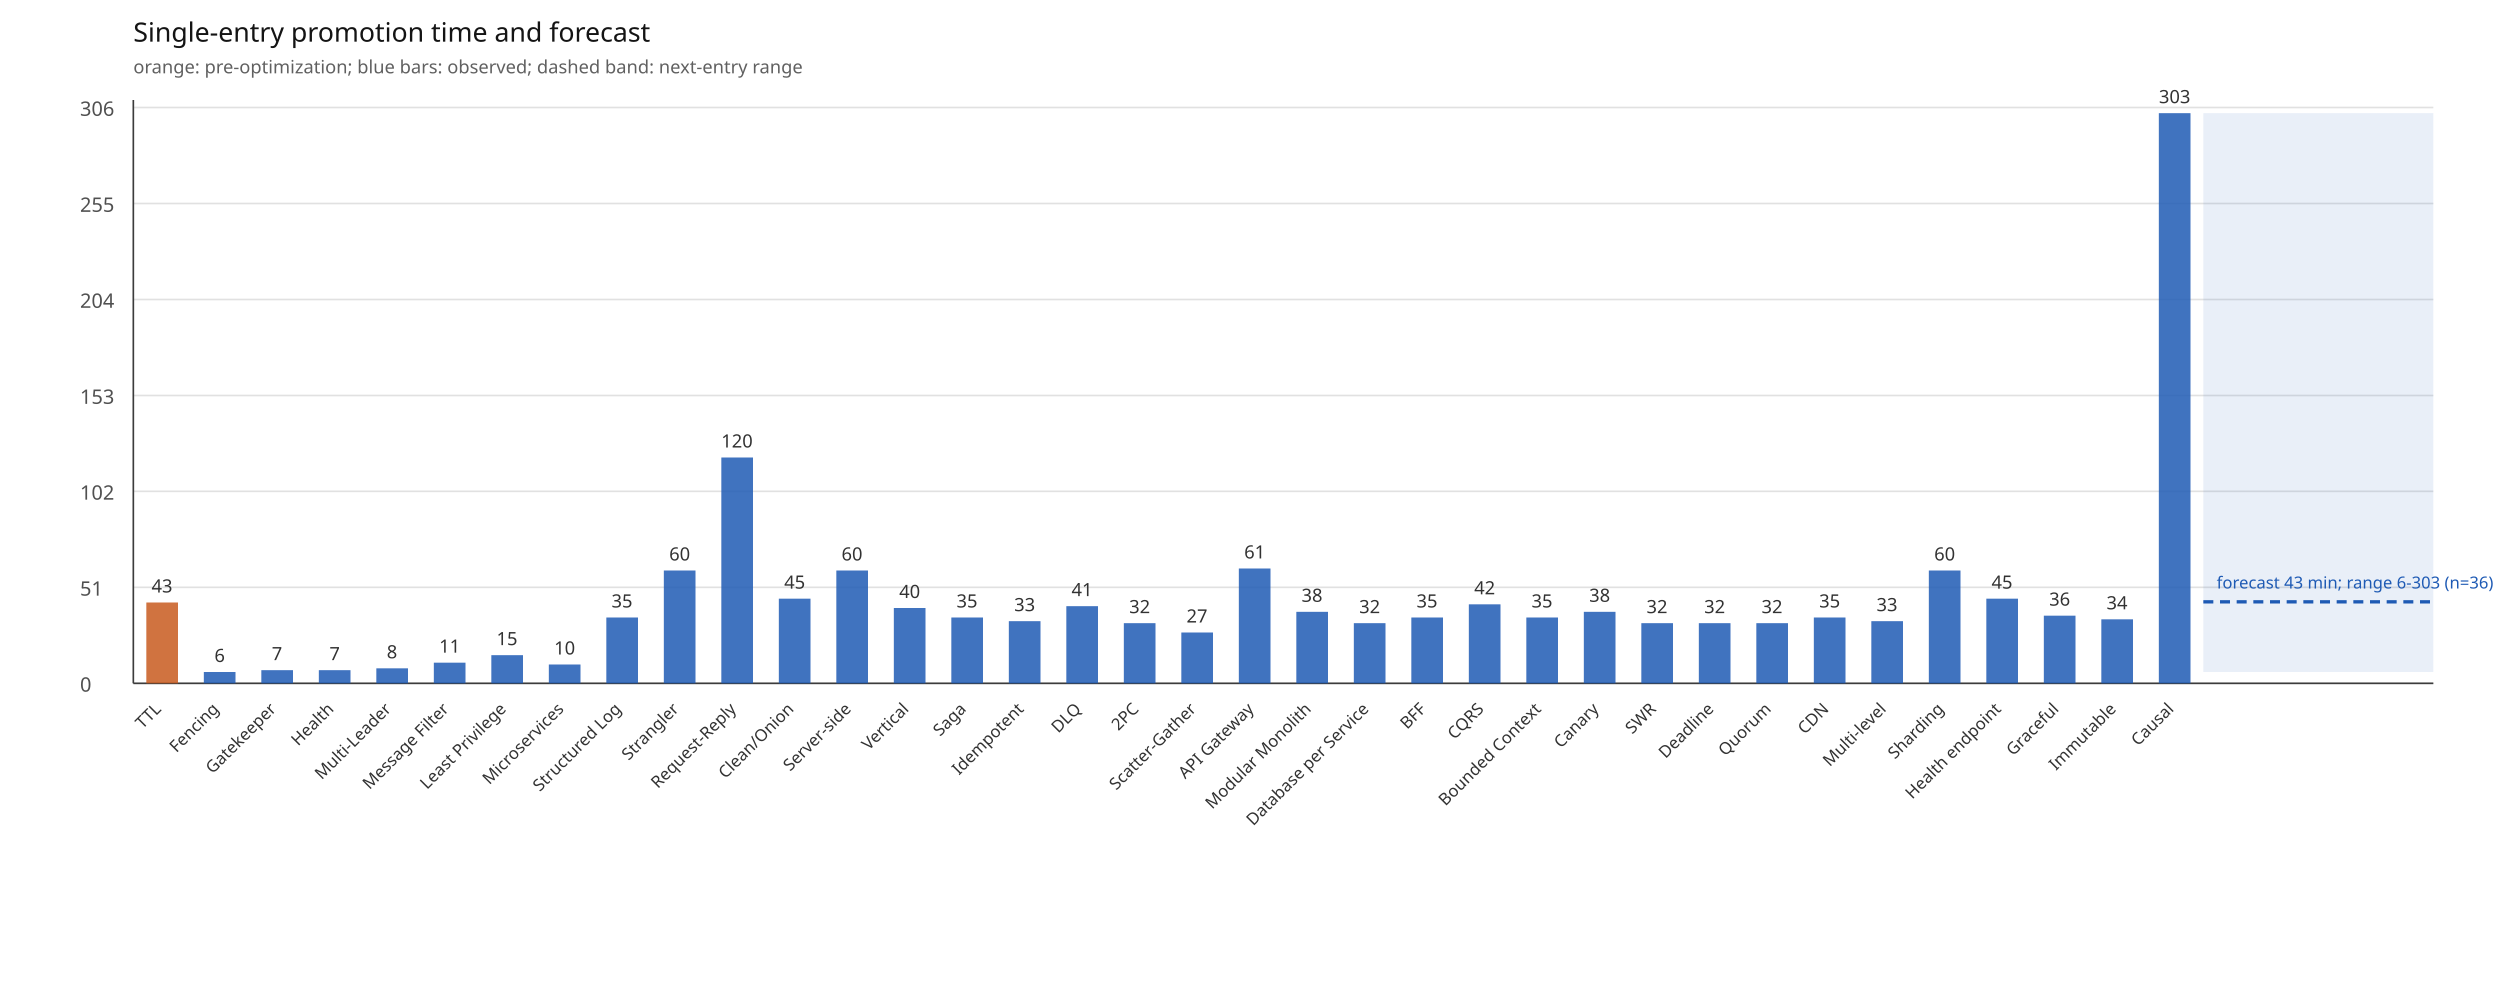
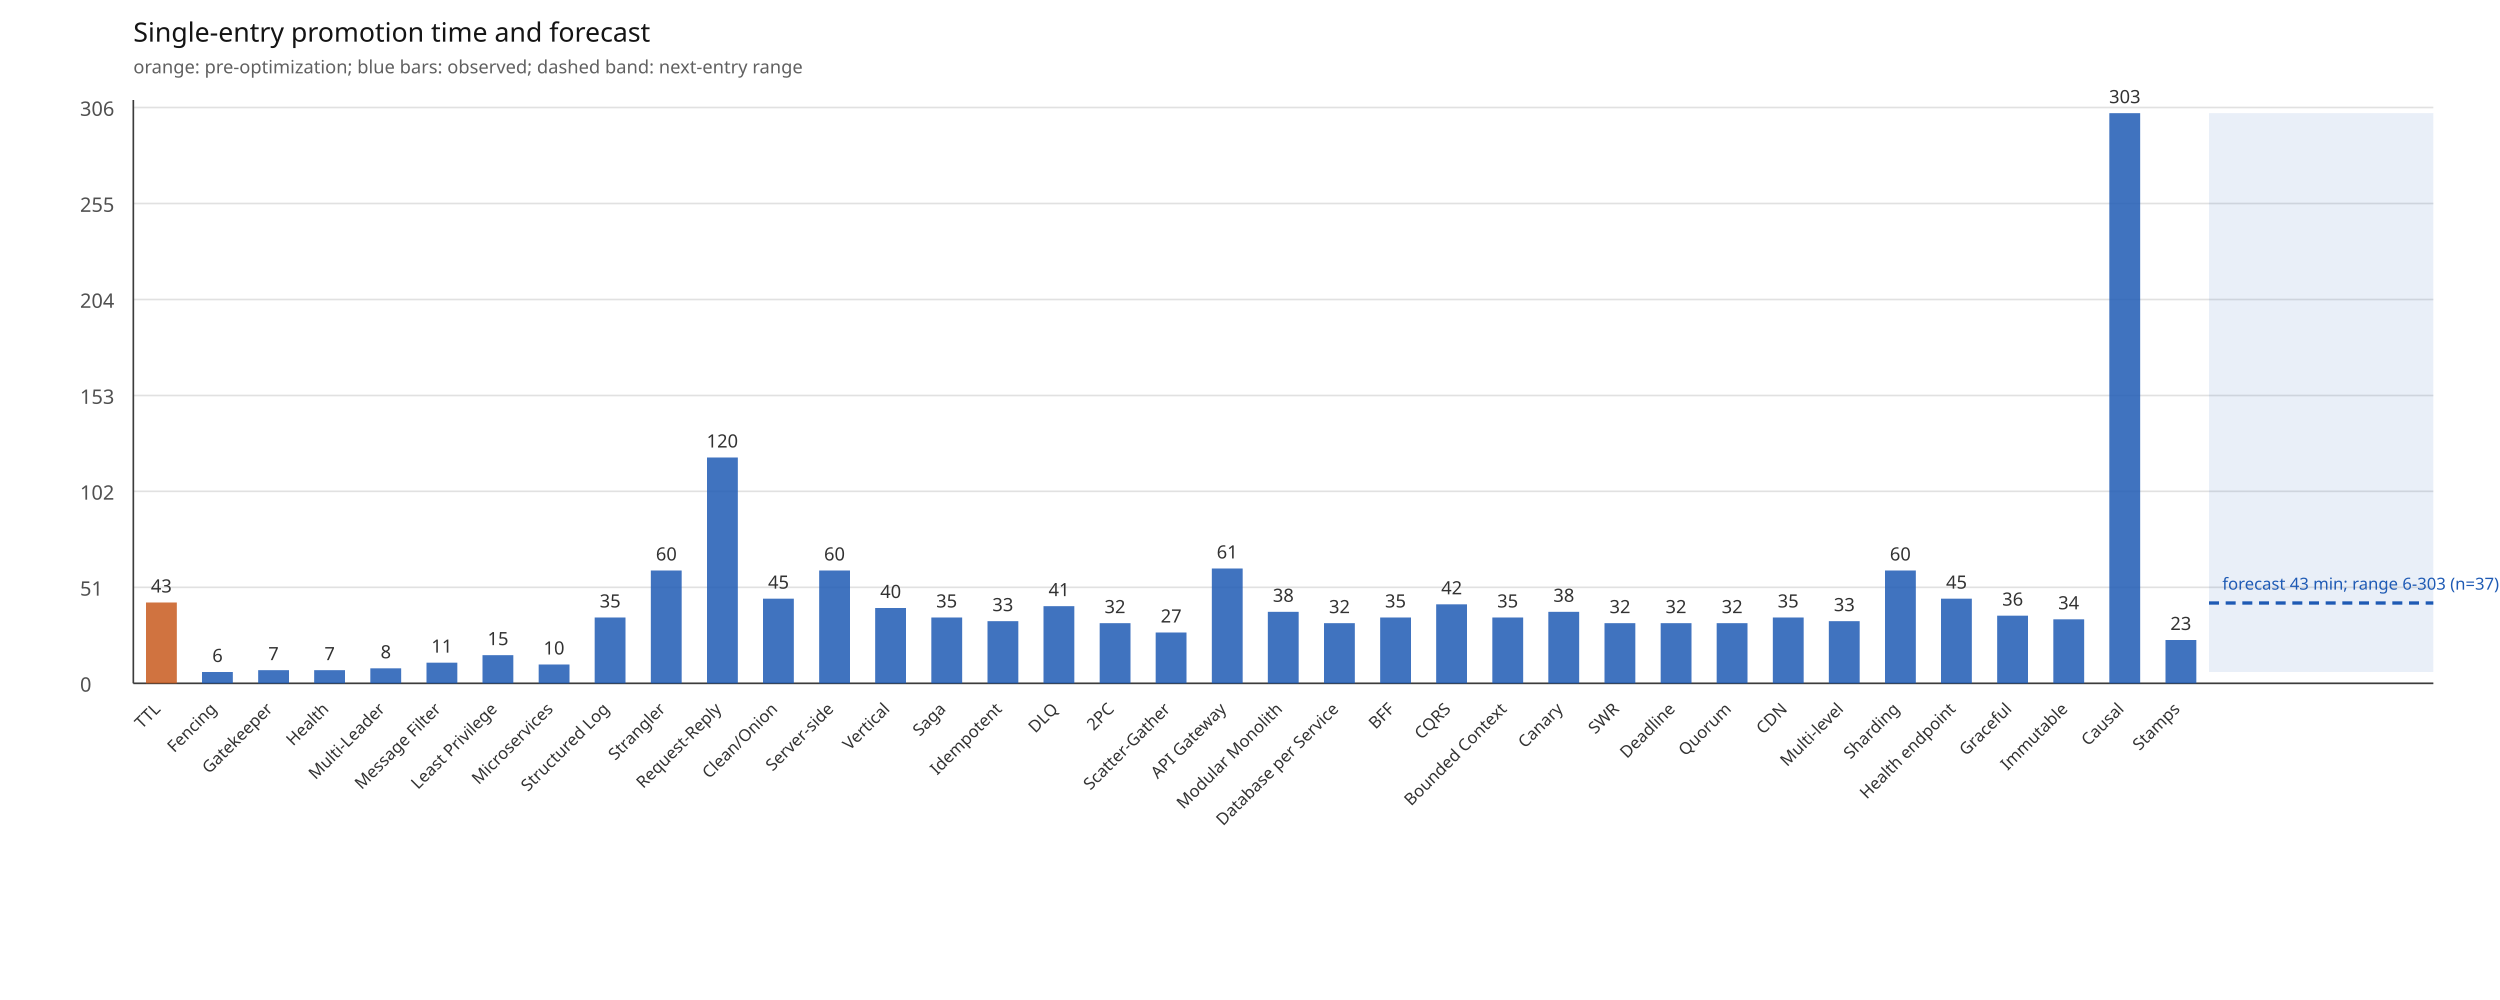
<svg xmlns="http://www.w3.org/2000/svg" width="1500" height="600" viewBox="0 0 1500 600">
  <rect width="100%" height="100%" fill="white" />
  <line x1="80" y1="410.0" x2="1460" y2="410.0" stroke="#e1e1e1" />
  <text x="48" y="415.0" font-family="Verdana" font-size="12" fill="#505050">0</text>
  <line x1="80" y1="352.4" x2="1460" y2="352.4" stroke="#e1e1e1" />
  <text x="48" y="357.4" font-family="Verdana" font-size="12" fill="#505050">51</text>
  <line x1="80" y1="294.8" x2="1460" y2="294.8" stroke="#e1e1e1" />
  <text x="48" y="299.8" font-family="Verdana" font-size="12" fill="#505050">102</text>
  <line x1="80" y1="237.3" x2="1460" y2="237.3" stroke="#e1e1e1" />
  <text x="48" y="242.3" font-family="Verdana" font-size="12" fill="#505050">153</text>
  <line x1="80" y1="179.7" x2="1460" y2="179.7" stroke="#e1e1e1" />
  <text x="48" y="184.7" font-family="Verdana" font-size="12" fill="#505050">204</text>
  <line x1="80" y1="122.1" x2="1460" y2="122.1" stroke="#e1e1e1" />
  <text x="48" y="127.1" font-family="Verdana" font-size="12" fill="#505050">255</text>
  <line x1="80" y1="64.5" x2="1460" y2="64.5" stroke="#e1e1e1" />
  <text x="48" y="69.5" font-family="Verdana" font-size="12" fill="#505050">306</text>
  <line x1="80" y1="60" x2="80" y2="410" stroke="#3c3c3c" />
  <line x1="80" y1="410" x2="1460" y2="410" stroke="#3c3c3c" />
-   <rect x="1322.0" y="67.9" width="138.0" height="335.3" fill="#1e5ab4" opacity="0.10" />
-   <line x1="1322.0" y1="361.1" x2="1460.0" y2="361.1" stroke="#1e5ab4" stroke-width="2" stroke-dasharray="6 4" />
-   <text x="1330.0" y="353.1" font-family="Verdana" font-size="10" fill="#1e5ab4">forecast 43 min; range 6-303 (n=36)</text>
-   <rect x="87.8" y="361.5" width="19.0" height="48.5" fill="#c85a1e" opacity="0.85" />
-   <text x="97.2" y="355.5" text-anchor="middle" font-family="Verdana" font-size="11" fill="#323232">43</text>
-   <text x="97.2" y="426.0" text-anchor="end" transform="rotate(-45 97.2 426.0)" font-family="Verdana" font-size="10" fill="#323232">TTL</text>
-   <rect x="122.3" y="403.2" width="19.0" height="6.8" fill="#1e5ab4" opacity="0.85" />
-   <text x="131.8" y="397.2" text-anchor="middle" font-family="Verdana" font-size="11" fill="#323232">6</text>
-   <text x="131.8" y="426.0" text-anchor="end" transform="rotate(-45 131.8 426.0)" font-family="Verdana" font-size="10" fill="#323232">Fencing</text>
-   <rect x="156.8" y="402.1" width="19.0" height="7.9" fill="#1e5ab4" opacity="0.85" />
-   <text x="166.2" y="396.1" text-anchor="middle" font-family="Verdana" font-size="11" fill="#323232">7</text>
-   <text x="166.2" y="426.0" text-anchor="end" transform="rotate(-45 166.2 426.0)" font-family="Verdana" font-size="10" fill="#323232">Gatekeeper</text>
-   <rect x="191.3" y="402.1" width="19.0" height="7.9" fill="#1e5ab4" opacity="0.85" />
-   <text x="200.8" y="396.1" text-anchor="middle" font-family="Verdana" font-size="11" fill="#323232">7</text>
-   <text x="200.8" y="426.0" text-anchor="end" transform="rotate(-45 200.8 426.0)" font-family="Verdana" font-size="10" fill="#323232">Health</text>
-   <rect x="225.8" y="401.0" width="19.0" height="9.0" fill="#1e5ab4" opacity="0.85" />
-   <text x="235.2" y="395.0" text-anchor="middle" font-family="Verdana" font-size="11" fill="#323232">8</text>
-   <text x="235.2" y="426.0" text-anchor="end" transform="rotate(-45 235.2 426.0)" font-family="Verdana" font-size="10" fill="#323232">Multi-Leader</text>
-   <rect x="260.3" y="397.6" width="19.0" height="12.4" fill="#1e5ab4" opacity="0.85" />
-   <text x="269.8" y="391.6" text-anchor="middle" font-family="Verdana" font-size="11" fill="#323232">11</text>
-   <text x="269.8" y="426.0" text-anchor="end" transform="rotate(-45 269.8 426.0)" font-family="Verdana" font-size="10" fill="#323232">Message Filter</text>
-   <rect x="294.8" y="393.1" width="19.0" height="16.9" fill="#1e5ab4" opacity="0.85" />
-   <text x="304.2" y="387.1" text-anchor="middle" font-family="Verdana" font-size="11" fill="#323232">15</text>
-   <text x="304.2" y="426.0" text-anchor="end" transform="rotate(-45 304.2 426.0)" font-family="Verdana" font-size="10" fill="#323232">Least Privilege</text>
-   <rect x="329.3" y="398.7" width="19.0" height="11.3" fill="#1e5ab4" opacity="0.85" />
-   <text x="338.8" y="392.7" text-anchor="middle" font-family="Verdana" font-size="11" fill="#323232">10</text>
-   <text x="338.8" y="426.0" text-anchor="end" transform="rotate(-45 338.8 426.0)" font-family="Verdana" font-size="10" fill="#323232">Microservices</text>
-   <rect x="363.8" y="370.5" width="19.0" height="39.5" fill="#1e5ab4" opacity="0.85" />
-   <text x="373.2" y="364.5" text-anchor="middle" font-family="Verdana" font-size="11" fill="#323232">35</text>
-   <text x="373.2" y="426.0" text-anchor="end" transform="rotate(-45 373.2 426.0)" font-family="Verdana" font-size="10" fill="#323232">Structured Log</text>
-   <rect x="398.3" y="342.3" width="19.0" height="67.7" fill="#1e5ab4" opacity="0.85" />
-   <text x="407.8" y="336.3" text-anchor="middle" font-family="Verdana" font-size="11" fill="#323232">60</text>
-   <text x="407.8" y="426.0" text-anchor="end" transform="rotate(-45 407.8 426.0)" font-family="Verdana" font-size="10" fill="#323232">Strangler</text>
-   <rect x="432.8" y="274.5" width="19.0" height="135.5" fill="#1e5ab4" opacity="0.85" />
-   <text x="442.2" y="268.5" text-anchor="middle" font-family="Verdana" font-size="11" fill="#323232">120</text>
-   <text x="442.2" y="426.0" text-anchor="end" transform="rotate(-45 442.2 426.0)" font-family="Verdana" font-size="10" fill="#323232">Request-Reply</text>
-   <rect x="467.3" y="359.2" width="19.0" height="50.8" fill="#1e5ab4" opacity="0.85" />
-   <text x="476.8" y="353.2" text-anchor="middle" font-family="Verdana" font-size="11" fill="#323232">45</text>
-   <text x="476.8" y="426.0" text-anchor="end" transform="rotate(-45 476.8 426.0)" font-family="Verdana" font-size="10" fill="#323232">Clean/Onion</text>
-   <rect x="501.8" y="342.3" width="19.0" height="67.7" fill="#1e5ab4" opacity="0.85" />
-   <text x="511.2" y="336.3" text-anchor="middle" font-family="Verdana" font-size="11" fill="#323232">60</text>
-   <text x="511.2" y="426.0" text-anchor="end" transform="rotate(-45 511.2 426.0)" font-family="Verdana" font-size="10" fill="#323232">Server-side</text>
-   <rect x="536.3" y="364.8" width="19.0" height="45.2" fill="#1e5ab4" opacity="0.85" />
-   <text x="545.8" y="358.8" text-anchor="middle" font-family="Verdana" font-size="11" fill="#323232">40</text>
-   <text x="545.8" y="426.0" text-anchor="end" transform="rotate(-45 545.8 426.0)" font-family="Verdana" font-size="10" fill="#323232">Vertical</text>
-   <rect x="570.8" y="370.5" width="19.0" height="39.5" fill="#1e5ab4" opacity="0.85" />
-   <text x="580.2" y="364.5" text-anchor="middle" font-family="Verdana" font-size="11" fill="#323232">35</text>
-   <text x="580.2" y="426.0" text-anchor="end" transform="rotate(-45 580.2 426.0)" font-family="Verdana" font-size="10" fill="#323232">Saga</text>
-   <rect x="605.3" y="372.7" width="19.0" height="37.3" fill="#1e5ab4" opacity="0.85" />
-   <text x="614.8" y="366.7" text-anchor="middle" font-family="Verdana" font-size="11" fill="#323232">33</text>
-   <text x="614.8" y="426.0" text-anchor="end" transform="rotate(-45 614.8 426.0)" font-family="Verdana" font-size="10" fill="#323232">Idempotent</text>
-   <rect x="639.8" y="363.7" width="19.0" height="46.3" fill="#1e5ab4" opacity="0.85" />
-   <text x="649.2" y="357.7" text-anchor="middle" font-family="Verdana" font-size="11" fill="#323232">41</text>
-   <text x="649.2" y="426.0" text-anchor="end" transform="rotate(-45 649.2 426.0)" font-family="Verdana" font-size="10" fill="#323232">DLQ</text>
-   <rect x="674.3" y="373.9" width="19.0" height="36.1" fill="#1e5ab4" opacity="0.85" />
-   <text x="683.8" y="367.9" text-anchor="middle" font-family="Verdana" font-size="11" fill="#323232">32</text>
-   <text x="683.8" y="426.0" text-anchor="end" transform="rotate(-45 683.8 426.0)" font-family="Verdana" font-size="10" fill="#323232">2PC</text>
-   <rect x="708.8" y="379.5" width="19.0" height="30.5" fill="#1e5ab4" opacity="0.85" />
-   <text x="718.2" y="373.5" text-anchor="middle" font-family="Verdana" font-size="11" fill="#323232">27</text>
-   <text x="718.2" y="426.0" text-anchor="end" transform="rotate(-45 718.2 426.0)" font-family="Verdana" font-size="10" fill="#323232">Scatter-Gather</text>
-   <rect x="743.3" y="341.1" width="19.0" height="68.9" fill="#1e5ab4" opacity="0.85" />
-   <text x="752.8" y="335.1" text-anchor="middle" font-family="Verdana" font-size="11" fill="#323232">61</text>
-   <text x="752.8" y="426.0" text-anchor="end" transform="rotate(-45 752.8 426.0)" font-family="Verdana" font-size="10" fill="#323232">API Gateway</text>
-   <rect x="777.8" y="367.1" width="19.0" height="42.9" fill="#1e5ab4" opacity="0.85" />
-   <text x="787.2" y="361.1" text-anchor="middle" font-family="Verdana" font-size="11" fill="#323232">38</text>
-   <text x="787.2" y="426.0" text-anchor="end" transform="rotate(-45 787.2 426.0)" font-family="Verdana" font-size="10" fill="#323232">Modular Monolith</text>
-   <rect x="812.3" y="373.9" width="19.0" height="36.1" fill="#1e5ab4" opacity="0.85" />
-   <text x="821.8" y="367.9" text-anchor="middle" font-family="Verdana" font-size="11" fill="#323232">32</text>
-   <text x="821.8" y="426.0" text-anchor="end" transform="rotate(-45 821.8 426.0)" font-family="Verdana" font-size="10" fill="#323232">Database per Service</text>
-   <rect x="846.8" y="370.5" width="19.0" height="39.5" fill="#1e5ab4" opacity="0.85" />
-   <text x="856.2" y="364.5" text-anchor="middle" font-family="Verdana" font-size="11" fill="#323232">35</text>
-   <text x="856.2" y="426.0" text-anchor="end" transform="rotate(-45 856.2 426.0)" font-family="Verdana" font-size="10" fill="#323232">BFF</text>
-   <rect x="881.3" y="362.6" width="19.0" height="47.4" fill="#1e5ab4" opacity="0.85" />
-   <text x="890.8" y="356.6" text-anchor="middle" font-family="Verdana" font-size="11" fill="#323232">42</text>
-   <text x="890.8" y="426.0" text-anchor="end" transform="rotate(-45 890.8 426.0)" font-family="Verdana" font-size="10" fill="#323232">CQRS</text>
-   <rect x="915.8" y="370.5" width="19.0" height="39.5" fill="#1e5ab4" opacity="0.85" />
-   <text x="925.2" y="364.5" text-anchor="middle" font-family="Verdana" font-size="11" fill="#323232">35</text>
-   <text x="925.2" y="426.0" text-anchor="end" transform="rotate(-45 925.2 426.0)" font-family="Verdana" font-size="10" fill="#323232">Bounded Context</text>
-   <rect x="950.3" y="367.1" width="19.0" height="42.9" fill="#1e5ab4" opacity="0.85" />
-   <text x="959.8" y="361.1" text-anchor="middle" font-family="Verdana" font-size="11" fill="#323232">38</text>
-   <text x="959.8" y="426.0" text-anchor="end" transform="rotate(-45 959.8 426.0)" font-family="Verdana" font-size="10" fill="#323232">Canary</text>
-   <rect x="984.8" y="373.9" width="19.0" height="36.1" fill="#1e5ab4" opacity="0.85" />
-   <text x="994.2" y="367.9" text-anchor="middle" font-family="Verdana" font-size="11" fill="#323232">32</text>
-   <text x="994.2" y="426.0" text-anchor="end" transform="rotate(-45 994.2 426.0)" font-family="Verdana" font-size="10" fill="#323232">SWR</text>
-   <rect x="1019.3" y="373.9" width="19.0" height="36.1" fill="#1e5ab4" opacity="0.85" />
-   <text x="1028.8" y="367.9" text-anchor="middle" font-family="Verdana" font-size="11" fill="#323232">32</text>
-   <text x="1028.8" y="426.0" text-anchor="end" transform="rotate(-45 1028.8 426.0)" font-family="Verdana" font-size="10" fill="#323232">Deadline</text>
-   <rect x="1053.8" y="373.9" width="19.0" height="36.1" fill="#1e5ab4" opacity="0.85" />
-   <text x="1063.2" y="367.9" text-anchor="middle" font-family="Verdana" font-size="11" fill="#323232">32</text>
-   <text x="1063.2" y="426.0" text-anchor="end" transform="rotate(-45 1063.2 426.0)" font-family="Verdana" font-size="10" fill="#323232">Quorum</text>
-   <rect x="1088.3" y="370.5" width="19.0" height="39.5" fill="#1e5ab4" opacity="0.85" />
-   <text x="1097.8" y="364.5" text-anchor="middle" font-family="Verdana" font-size="11" fill="#323232">35</text>
-   <text x="1097.8" y="426.0" text-anchor="end" transform="rotate(-45 1097.8 426.0)" font-family="Verdana" font-size="10" fill="#323232">CDN</text>
-   <rect x="1122.8" y="372.7" width="19.0" height="37.3" fill="#1e5ab4" opacity="0.85" />
-   <text x="1132.2" y="366.7" text-anchor="middle" font-family="Verdana" font-size="11" fill="#323232">33</text>
-   <text x="1132.2" y="426.0" text-anchor="end" transform="rotate(-45 1132.2 426.0)" font-family="Verdana" font-size="10" fill="#323232">Multi-level</text>
-   <rect x="1157.3" y="342.3" width="19.0" height="67.7" fill="#1e5ab4" opacity="0.85" />
-   <text x="1166.8" y="336.3" text-anchor="middle" font-family="Verdana" font-size="11" fill="#323232">60</text>
-   <text x="1166.8" y="426.0" text-anchor="end" transform="rotate(-45 1166.8 426.0)" font-family="Verdana" font-size="10" fill="#323232">Sharding</text>
-   <rect x="1191.8" y="359.2" width="19.0" height="50.8" fill="#1e5ab4" opacity="0.85" />
-   <text x="1201.2" y="353.2" text-anchor="middle" font-family="Verdana" font-size="11" fill="#323232">45</text>
-   <text x="1201.2" y="426.0" text-anchor="end" transform="rotate(-45 1201.2 426.0)" font-family="Verdana" font-size="10" fill="#323232">Health endpoint</text>
-   <rect x="1226.3" y="369.4" width="19.0" height="40.6" fill="#1e5ab4" opacity="0.85" />
-   <text x="1235.8" y="363.4" text-anchor="middle" font-family="Verdana" font-size="11" fill="#323232">36</text>
-   <text x="1235.8" y="426.0" text-anchor="end" transform="rotate(-45 1235.8 426.0)" font-family="Verdana" font-size="10" fill="#323232">Graceful</text>
-   <rect x="1260.8" y="371.6" width="19.0" height="38.4" fill="#1e5ab4" opacity="0.85" />
-   <text x="1270.2" y="365.6" text-anchor="middle" font-family="Verdana" font-size="11" fill="#323232">34</text>
-   <text x="1270.2" y="426.0" text-anchor="end" transform="rotate(-45 1270.2 426.0)" font-family="Verdana" font-size="10" fill="#323232">Immutable</text>
-   <rect x="1295.3" y="67.9" width="19.0" height="342.1" fill="#1e5ab4" opacity="0.85" />
-   <text x="1304.8" y="61.9" text-anchor="middle" font-family="Verdana" font-size="11" fill="#323232">303</text>
-   <text x="1304.8" y="426.0" text-anchor="end" transform="rotate(-45 1304.8 426.0)" font-family="Verdana" font-size="10" fill="#323232">Causal</text>
+   <rect x="1325.4" y="67.9" width="134.6" height="335.3" fill="#1e5ab4" opacity="0.10" />
+   <line x1="1325.4" y1="361.8" x2="1460.0" y2="361.8" stroke="#1e5ab4" stroke-width="2" stroke-dasharray="6 4" />
+   <text x="1333.4" y="353.8" font-family="Verdana" font-size="10" fill="#1e5ab4">forecast 43 min; range 6-303 (n=37)</text>
+   <rect x="87.6" y="361.5" width="18.5" height="48.5" fill="#c85a1e" opacity="0.85" />
+   <text x="96.8" y="355.5" text-anchor="middle" font-family="Verdana" font-size="11" fill="#323232">43</text>
+   <text x="96.8" y="426.0" text-anchor="end" transform="rotate(-45 96.8 426.0)" font-family="Verdana" font-size="10" fill="#323232">TTL</text>
+   <rect x="121.2" y="403.2" width="18.5" height="6.8" fill="#1e5ab4" opacity="0.85" />
+   <text x="130.5" y="397.2" text-anchor="middle" font-family="Verdana" font-size="11" fill="#323232">6</text>
+   <text x="130.5" y="426.0" text-anchor="end" transform="rotate(-45 130.5 426.0)" font-family="Verdana" font-size="10" fill="#323232">Fencing</text>
+   <rect x="154.9" y="402.1" width="18.5" height="7.9" fill="#1e5ab4" opacity="0.85" />
+   <text x="164.1" y="396.1" text-anchor="middle" font-family="Verdana" font-size="11" fill="#323232">7</text>
+   <text x="164.1" y="426.0" text-anchor="end" transform="rotate(-45 164.1 426.0)" font-family="Verdana" font-size="10" fill="#323232">Gatekeeper</text>
+   <rect x="188.5" y="402.1" width="18.5" height="7.9" fill="#1e5ab4" opacity="0.85" />
+   <text x="197.8" y="396.1" text-anchor="middle" font-family="Verdana" font-size="11" fill="#323232">7</text>
+   <text x="197.8" y="426.0" text-anchor="end" transform="rotate(-45 197.8 426.0)" font-family="Verdana" font-size="10" fill="#323232">Health</text>
+   <rect x="222.2" y="401.0" width="18.5" height="9.0" fill="#1e5ab4" opacity="0.85" />
+   <text x="231.5" y="395.0" text-anchor="middle" font-family="Verdana" font-size="11" fill="#323232">8</text>
+   <text x="231.5" y="426.0" text-anchor="end" transform="rotate(-45 231.5 426.0)" font-family="Verdana" font-size="10" fill="#323232">Multi-Leader</text>
+   <rect x="255.9" y="397.6" width="18.5" height="12.4" fill="#1e5ab4" opacity="0.85" />
+   <text x="265.1" y="391.6" text-anchor="middle" font-family="Verdana" font-size="11" fill="#323232">11</text>
+   <text x="265.1" y="426.0" text-anchor="end" transform="rotate(-45 265.1 426.0)" font-family="Verdana" font-size="10" fill="#323232">Message Filter</text>
+   <rect x="289.5" y="393.1" width="18.5" height="16.9" fill="#1e5ab4" opacity="0.85" />
+   <text x="298.8" y="387.1" text-anchor="middle" font-family="Verdana" font-size="11" fill="#323232">15</text>
+   <text x="298.8" y="426.0" text-anchor="end" transform="rotate(-45 298.8 426.0)" font-family="Verdana" font-size="10" fill="#323232">Least Privilege</text>
+   <rect x="323.2" y="398.7" width="18.5" height="11.3" fill="#1e5ab4" opacity="0.85" />
+   <text x="332.4" y="392.7" text-anchor="middle" font-family="Verdana" font-size="11" fill="#323232">10</text>
+   <text x="332.4" y="426.0" text-anchor="end" transform="rotate(-45 332.4 426.0)" font-family="Verdana" font-size="10" fill="#323232">Microservices</text>
+   <rect x="356.8" y="370.5" width="18.5" height="39.5" fill="#1e5ab4" opacity="0.85" />
+   <text x="366.1" y="364.5" text-anchor="middle" font-family="Verdana" font-size="11" fill="#323232">35</text>
+   <text x="366.1" y="426.0" text-anchor="end" transform="rotate(-45 366.1 426.0)" font-family="Verdana" font-size="10" fill="#323232">Structured Log</text>
+   <rect x="390.5" y="342.3" width="18.5" height="67.7" fill="#1e5ab4" opacity="0.85" />
+   <text x="399.8" y="336.3" text-anchor="middle" font-family="Verdana" font-size="11" fill="#323232">60</text>
+   <text x="399.8" y="426.0" text-anchor="end" transform="rotate(-45 399.8 426.0)" font-family="Verdana" font-size="10" fill="#323232">Strangler</text>
+   <rect x="424.2" y="274.5" width="18.5" height="135.5" fill="#1e5ab4" opacity="0.85" />
+   <text x="433.4" y="268.5" text-anchor="middle" font-family="Verdana" font-size="11" fill="#323232">120</text>
+   <text x="433.4" y="426.0" text-anchor="end" transform="rotate(-45 433.4 426.0)" font-family="Verdana" font-size="10" fill="#323232">Request-Reply</text>
+   <rect x="457.8" y="359.2" width="18.5" height="50.8" fill="#1e5ab4" opacity="0.85" />
+   <text x="467.1" y="353.2" text-anchor="middle" font-family="Verdana" font-size="11" fill="#323232">45</text>
+   <text x="467.1" y="426.0" text-anchor="end" transform="rotate(-45 467.1 426.0)" font-family="Verdana" font-size="10" fill="#323232">Clean/Onion</text>
+   <rect x="491.5" y="342.3" width="18.5" height="67.7" fill="#1e5ab4" opacity="0.85" />
+   <text x="500.7" y="336.3" text-anchor="middle" font-family="Verdana" font-size="11" fill="#323232">60</text>
+   <text x="500.7" y="426.0" text-anchor="end" transform="rotate(-45 500.7 426.0)" font-family="Verdana" font-size="10" fill="#323232">Server-side</text>
+   <rect x="525.1" y="364.8" width="18.5" height="45.2" fill="#1e5ab4" opacity="0.85" />
+   <text x="534.4" y="358.8" text-anchor="middle" font-family="Verdana" font-size="11" fill="#323232">40</text>
+   <text x="534.4" y="426.0" text-anchor="end" transform="rotate(-45 534.4 426.0)" font-family="Verdana" font-size="10" fill="#323232">Vertical</text>
+   <rect x="558.8" y="370.5" width="18.5" height="39.5" fill="#1e5ab4" opacity="0.85" />
+   <text x="568.0" y="364.5" text-anchor="middle" font-family="Verdana" font-size="11" fill="#323232">35</text>
+   <text x="568.0" y="426.0" text-anchor="end" transform="rotate(-45 568.0 426.0)" font-family="Verdana" font-size="10" fill="#323232">Saga</text>
+   <rect x="592.5" y="372.7" width="18.5" height="37.3" fill="#1e5ab4" opacity="0.85" />
+   <text x="601.7" y="366.7" text-anchor="middle" font-family="Verdana" font-size="11" fill="#323232">33</text>
+   <text x="601.7" y="426.0" text-anchor="end" transform="rotate(-45 601.7 426.0)" font-family="Verdana" font-size="10" fill="#323232">Idempotent</text>
+   <rect x="626.1" y="363.7" width="18.5" height="46.3" fill="#1e5ab4" opacity="0.85" />
+   <text x="635.4" y="357.7" text-anchor="middle" font-family="Verdana" font-size="11" fill="#323232">41</text>
+   <text x="635.4" y="426.0" text-anchor="end" transform="rotate(-45 635.4 426.0)" font-family="Verdana" font-size="10" fill="#323232">DLQ</text>
+   <rect x="659.8" y="373.9" width="18.5" height="36.1" fill="#1e5ab4" opacity="0.85" />
+   <text x="669.0" y="367.9" text-anchor="middle" font-family="Verdana" font-size="11" fill="#323232">32</text>
+   <text x="669.0" y="426.0" text-anchor="end" transform="rotate(-45 669.0 426.0)" font-family="Verdana" font-size="10" fill="#323232">2PC</text>
+   <rect x="693.4" y="379.5" width="18.5" height="30.5" fill="#1e5ab4" opacity="0.85" />
+   <text x="702.7" y="373.5" text-anchor="middle" font-family="Verdana" font-size="11" fill="#323232">27</text>
+   <text x="702.7" y="426.0" text-anchor="end" transform="rotate(-45 702.7 426.0)" font-family="Verdana" font-size="10" fill="#323232">Scatter-Gather</text>
+   <rect x="727.1" y="341.1" width="18.5" height="68.9" fill="#1e5ab4" opacity="0.85" />
+   <text x="736.3" y="335.1" text-anchor="middle" font-family="Verdana" font-size="11" fill="#323232">61</text>
+   <text x="736.3" y="426.0" text-anchor="end" transform="rotate(-45 736.3 426.0)" font-family="Verdana" font-size="10" fill="#323232">API Gateway</text>
+   <rect x="760.7" y="367.1" width="18.5" height="42.9" fill="#1e5ab4" opacity="0.85" />
+   <text x="770.0" y="361.1" text-anchor="middle" font-family="Verdana" font-size="11" fill="#323232">38</text>
+   <text x="770.0" y="426.0" text-anchor="end" transform="rotate(-45 770.0 426.0)" font-family="Verdana" font-size="10" fill="#323232">Modular Monolith</text>
+   <rect x="794.4" y="373.9" width="18.5" height="36.1" fill="#1e5ab4" opacity="0.85" />
+   <text x="803.7" y="367.9" text-anchor="middle" font-family="Verdana" font-size="11" fill="#323232">32</text>
+   <text x="803.7" y="426.0" text-anchor="end" transform="rotate(-45 803.7 426.0)" font-family="Verdana" font-size="10" fill="#323232">Database per Service</text>
+   <rect x="828.1" y="370.5" width="18.5" height="39.5" fill="#1e5ab4" opacity="0.85" />
+   <text x="837.3" y="364.5" text-anchor="middle" font-family="Verdana" font-size="11" fill="#323232">35</text>
+   <text x="837.3" y="426.0" text-anchor="end" transform="rotate(-45 837.3 426.0)" font-family="Verdana" font-size="10" fill="#323232">BFF</text>
+   <rect x="861.7" y="362.6" width="18.5" height="47.4" fill="#1e5ab4" opacity="0.85" />
+   <text x="871.0" y="356.6" text-anchor="middle" font-family="Verdana" font-size="11" fill="#323232">42</text>
+   <text x="871.0" y="426.0" text-anchor="end" transform="rotate(-45 871.0 426.0)" font-family="Verdana" font-size="10" fill="#323232">CQRS</text>
+   <rect x="895.4" y="370.5" width="18.5" height="39.5" fill="#1e5ab4" opacity="0.85" />
+   <text x="904.6" y="364.5" text-anchor="middle" font-family="Verdana" font-size="11" fill="#323232">35</text>
+   <text x="904.6" y="426.0" text-anchor="end" transform="rotate(-45 904.6 426.0)" font-family="Verdana" font-size="10" fill="#323232">Bounded Context</text>
+   <rect x="929.0" y="367.1" width="18.5" height="42.9" fill="#1e5ab4" opacity="0.85" />
+   <text x="938.3" y="361.1" text-anchor="middle" font-family="Verdana" font-size="11" fill="#323232">38</text>
+   <text x="938.3" y="426.0" text-anchor="end" transform="rotate(-45 938.3 426.0)" font-family="Verdana" font-size="10" fill="#323232">Canary</text>
+   <rect x="962.7" y="373.9" width="18.5" height="36.1" fill="#1e5ab4" opacity="0.85" />
+   <text x="972.0" y="367.9" text-anchor="middle" font-family="Verdana" font-size="11" fill="#323232">32</text>
+   <text x="972.0" y="426.0" text-anchor="end" transform="rotate(-45 972.0 426.0)" font-family="Verdana" font-size="10" fill="#323232">SWR</text>
+   <rect x="996.4" y="373.9" width="18.5" height="36.1" fill="#1e5ab4" opacity="0.85" />
+   <text x="1005.6" y="367.9" text-anchor="middle" font-family="Verdana" font-size="11" fill="#323232">32</text>
+   <text x="1005.6" y="426.0" text-anchor="end" transform="rotate(-45 1005.6 426.0)" font-family="Verdana" font-size="10" fill="#323232">Deadline</text>
+   <rect x="1030.0" y="373.9" width="18.5" height="36.1" fill="#1e5ab4" opacity="0.85" />
+   <text x="1039.3" y="367.9" text-anchor="middle" font-family="Verdana" font-size="11" fill="#323232">32</text>
+   <text x="1039.3" y="426.0" text-anchor="end" transform="rotate(-45 1039.3 426.0)" font-family="Verdana" font-size="10" fill="#323232">Quorum</text>
+   <rect x="1063.7" y="370.5" width="18.5" height="39.5" fill="#1e5ab4" opacity="0.85" />
+   <text x="1072.9" y="364.5" text-anchor="middle" font-family="Verdana" font-size="11" fill="#323232">35</text>
+   <text x="1072.9" y="426.0" text-anchor="end" transform="rotate(-45 1072.9 426.0)" font-family="Verdana" font-size="10" fill="#323232">CDN</text>
+   <rect x="1097.3" y="372.7" width="18.5" height="37.3" fill="#1e5ab4" opacity="0.85" />
+   <text x="1106.6" y="366.7" text-anchor="middle" font-family="Verdana" font-size="11" fill="#323232">33</text>
+   <text x="1106.6" y="426.0" text-anchor="end" transform="rotate(-45 1106.6 426.0)" font-family="Verdana" font-size="10" fill="#323232">Multi-level</text>
+   <rect x="1131.0" y="342.3" width="18.5" height="67.7" fill="#1e5ab4" opacity="0.85" />
+   <text x="1140.2" y="336.3" text-anchor="middle" font-family="Verdana" font-size="11" fill="#323232">60</text>
+   <text x="1140.2" y="426.0" text-anchor="end" transform="rotate(-45 1140.2 426.0)" font-family="Verdana" font-size="10" fill="#323232">Sharding</text>
+   <rect x="1164.6" y="359.2" width="18.5" height="50.8" fill="#1e5ab4" opacity="0.85" />
+   <text x="1173.9" y="353.2" text-anchor="middle" font-family="Verdana" font-size="11" fill="#323232">45</text>
+   <text x="1173.9" y="426.0" text-anchor="end" transform="rotate(-45 1173.9 426.0)" font-family="Verdana" font-size="10" fill="#323232">Health endpoint</text>
+   <rect x="1198.3" y="369.4" width="18.5" height="40.6" fill="#1e5ab4" opacity="0.85" />
+   <text x="1207.6" y="363.4" text-anchor="middle" font-family="Verdana" font-size="11" fill="#323232">36</text>
+   <text x="1207.6" y="426.0" text-anchor="end" transform="rotate(-45 1207.6 426.0)" font-family="Verdana" font-size="10" fill="#323232">Graceful</text>
+   <rect x="1232.0" y="371.6" width="18.5" height="38.4" fill="#1e5ab4" opacity="0.85" />
+   <text x="1241.2" y="365.6" text-anchor="middle" font-family="Verdana" font-size="11" fill="#323232">34</text>
+   <text x="1241.2" y="426.0" text-anchor="end" transform="rotate(-45 1241.2 426.0)" font-family="Verdana" font-size="10" fill="#323232">Immutable</text>
+   <rect x="1265.6" y="67.9" width="18.5" height="342.1" fill="#1e5ab4" opacity="0.85" />
+   <text x="1274.9" y="61.9" text-anchor="middle" font-family="Verdana" font-size="11" fill="#323232">303</text>
+   <text x="1274.9" y="426.0" text-anchor="end" transform="rotate(-45 1274.9 426.0)" font-family="Verdana" font-size="10" fill="#323232">Causal</text>
+   <rect x="1299.3" y="384.0" width="18.5" height="26.0" fill="#1e5ab4" opacity="0.85" />
+   <text x="1308.5" y="378.0" text-anchor="middle" font-family="Verdana" font-size="11" fill="#323232">23</text>
+   <text x="1308.5" y="426.0" text-anchor="end" transform="rotate(-45 1308.5 426.0)" font-family="Verdana" font-size="10" fill="#323232">Stamps</text>
  <text x="80" y="25" font-family="Verdana" font-size="16" fill="#141414">Single-entry promotion time and forecast</text>
  <text x="80" y="44" font-family="Verdana" font-size="11" fill="#606060">orange: pre-optimization; blue bars: observed; dashed band: next-entry range</text>
</svg>
